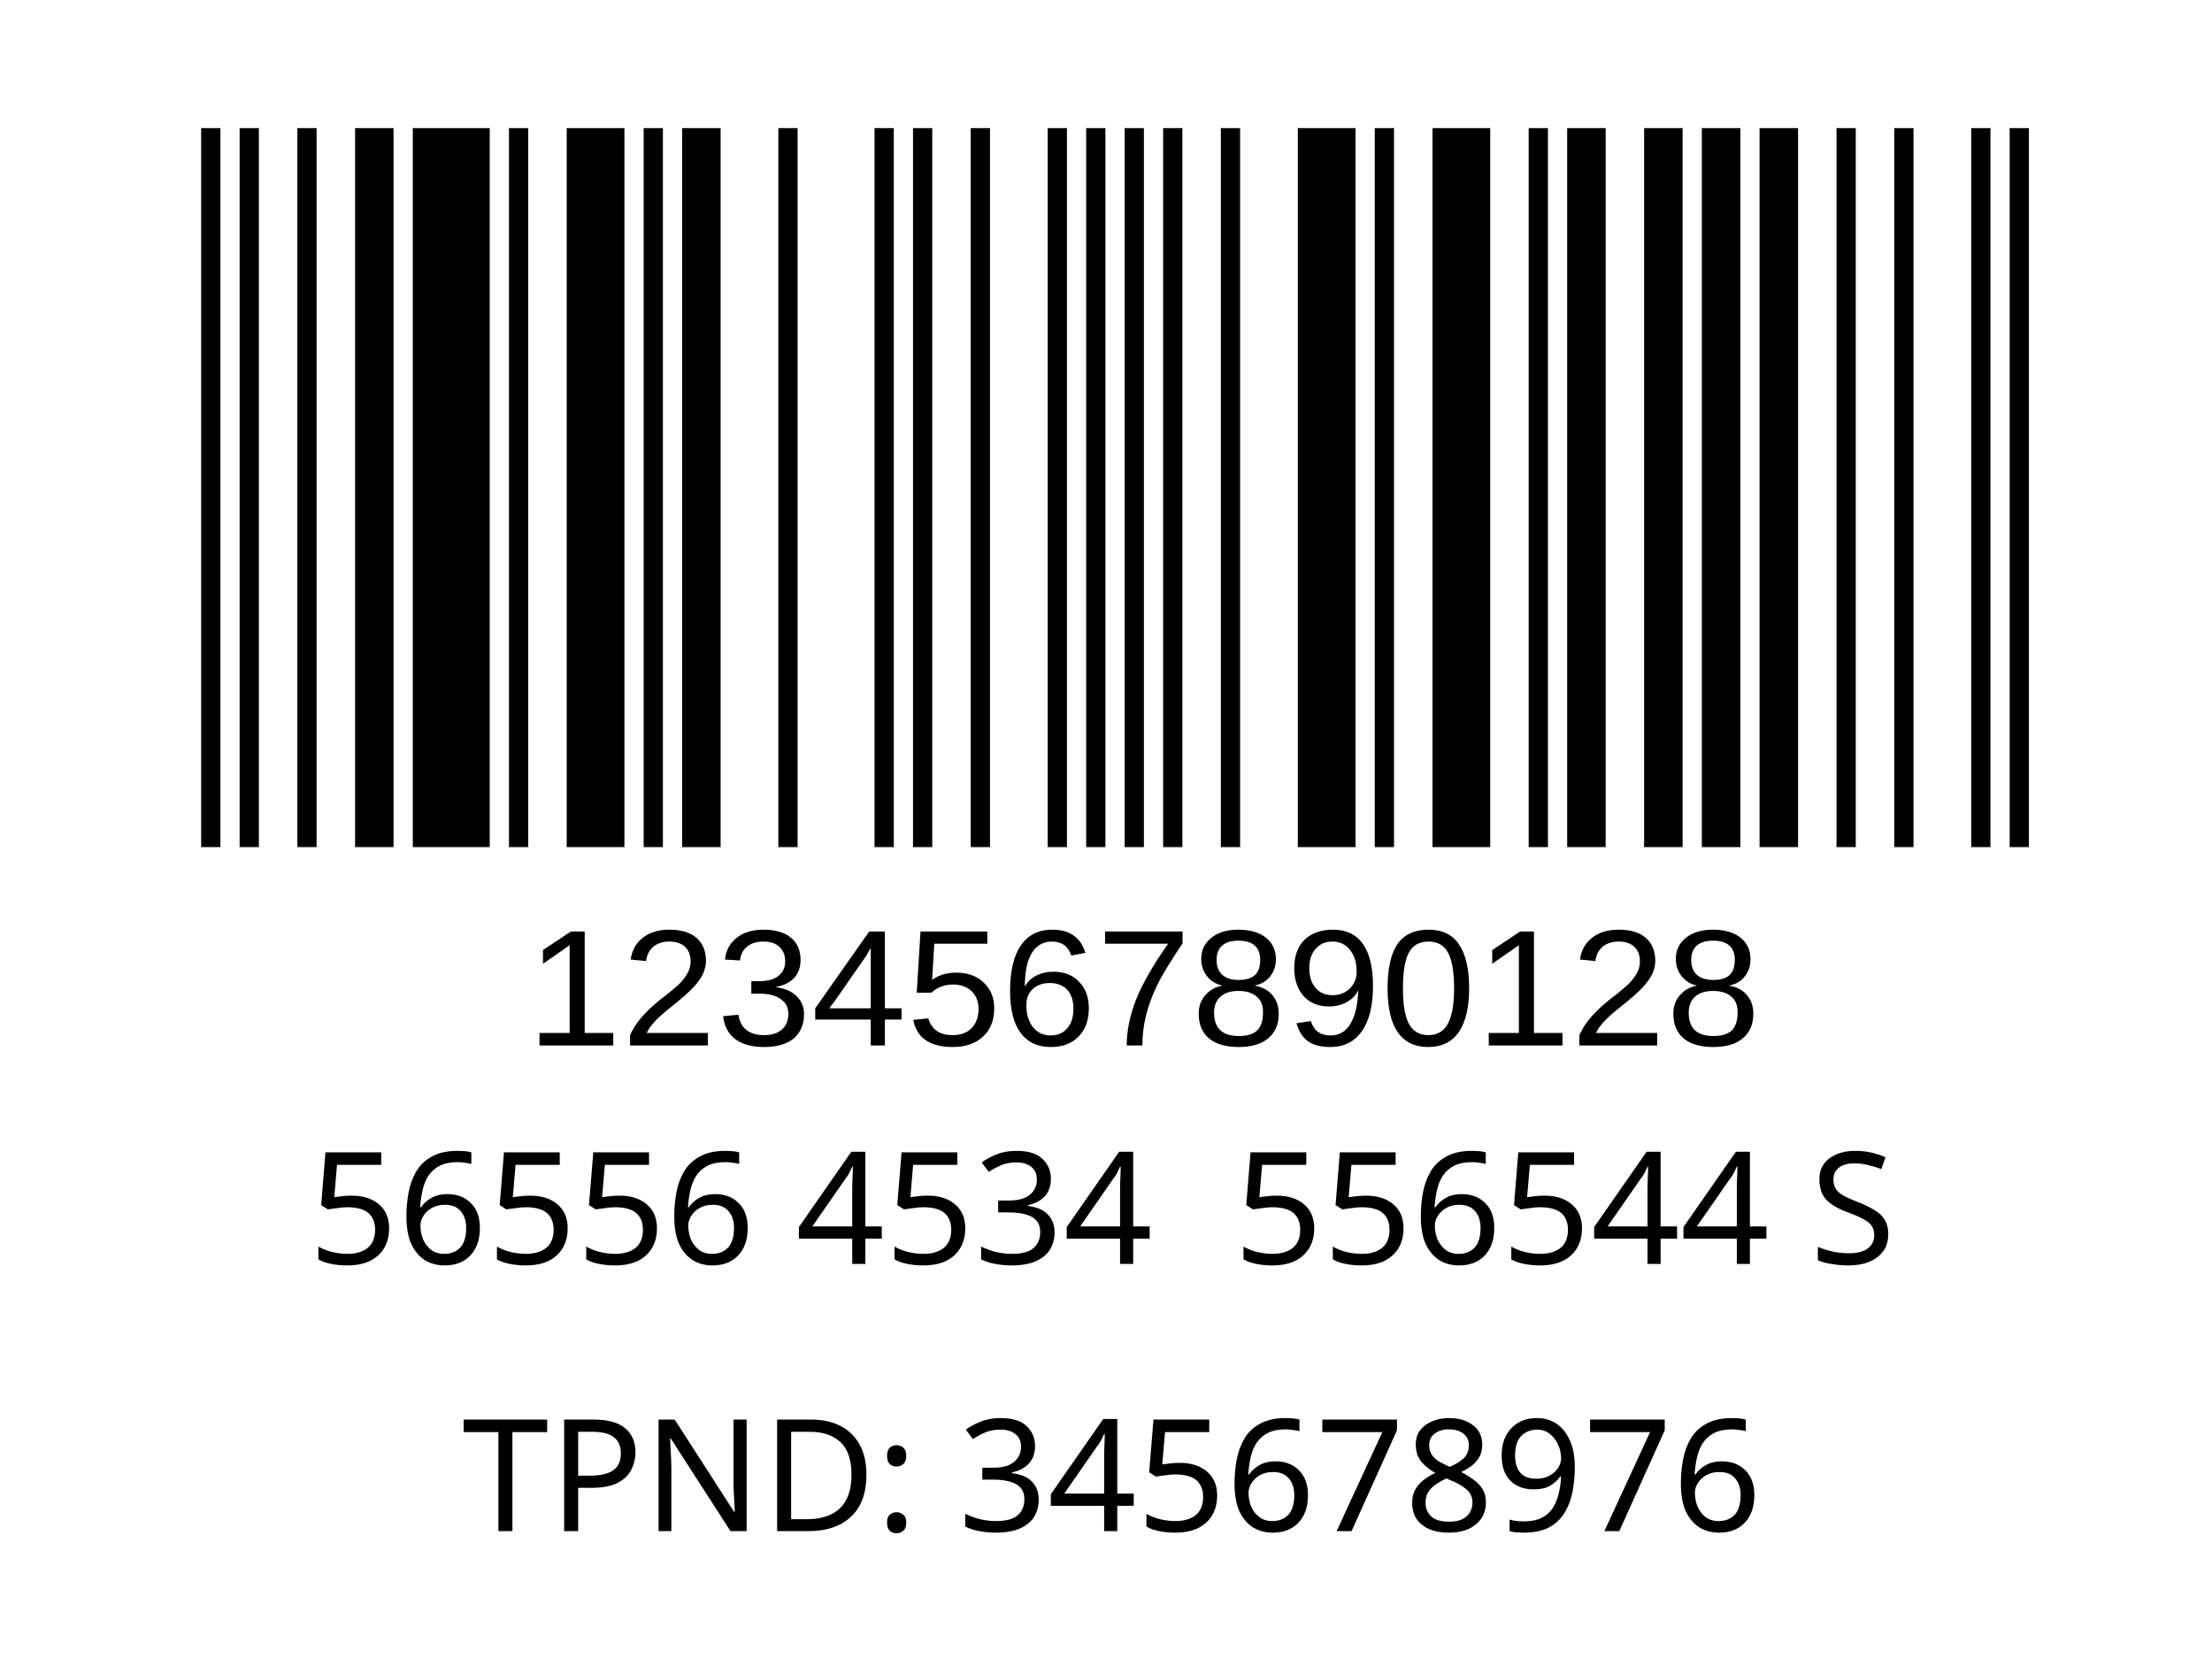
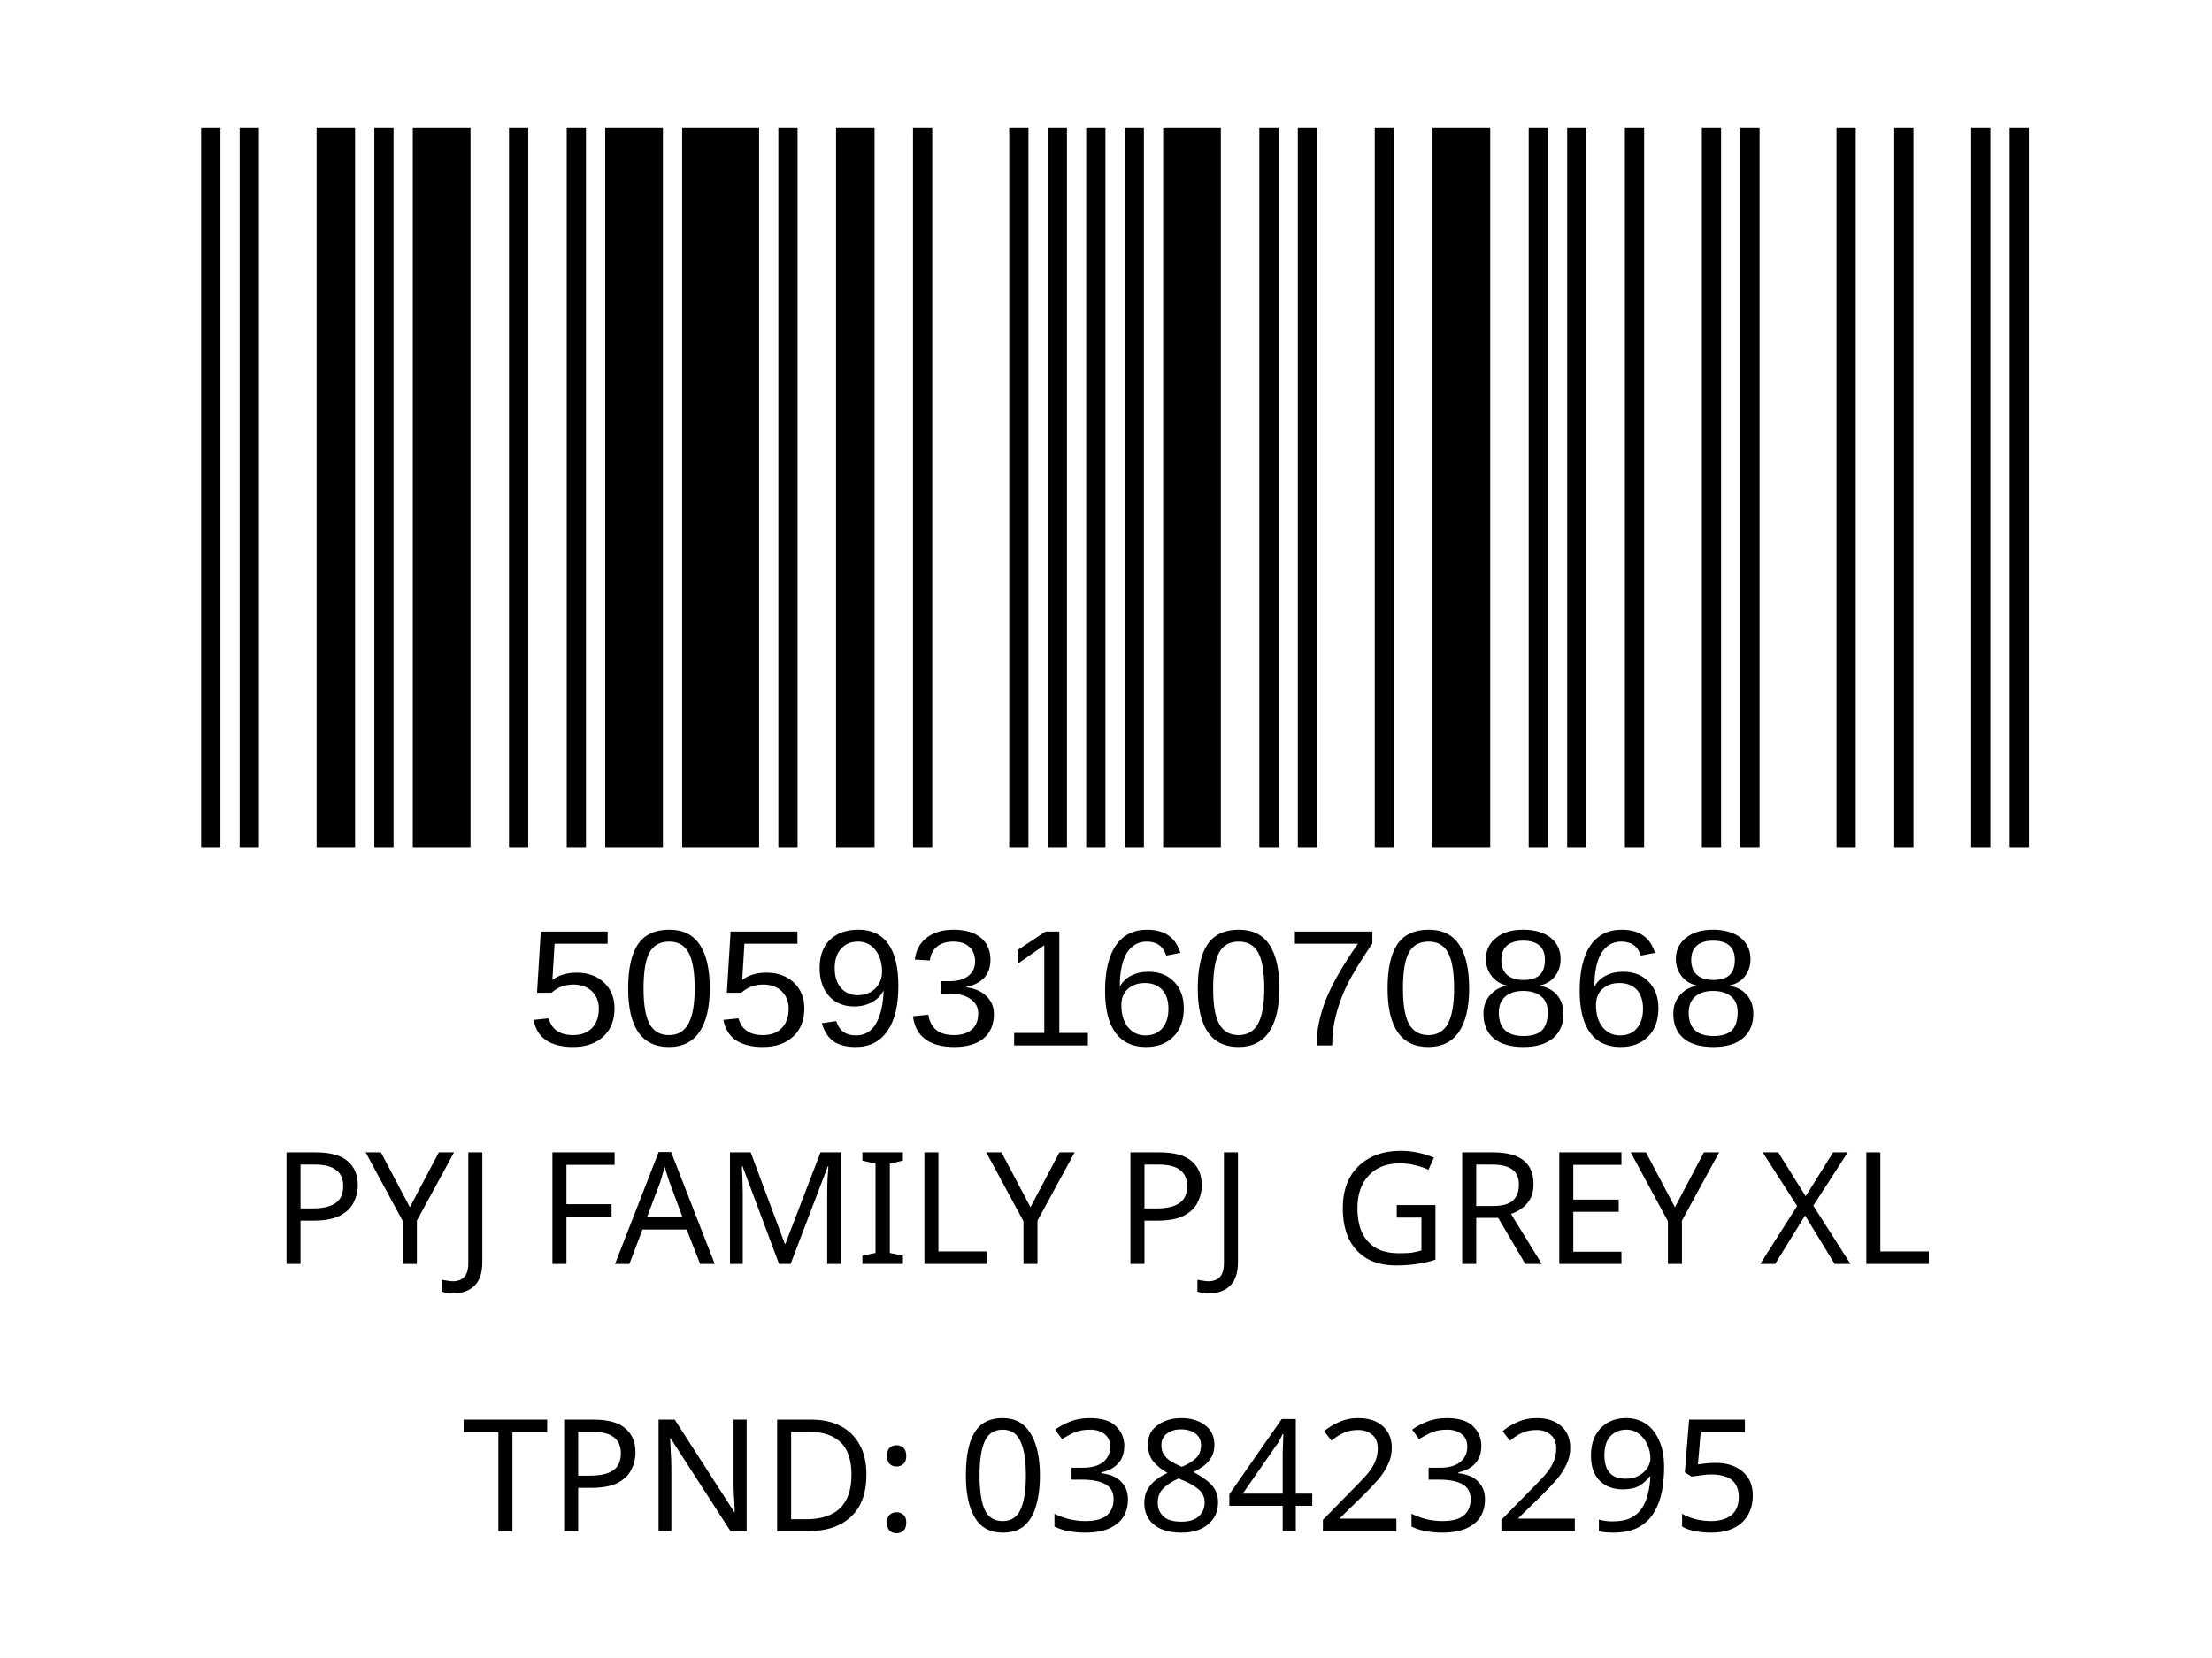
<svg xmlns="http://www.w3.org/2000/svg" version="1.1" id="Layer_1" x="0px" y="0px" viewBox="0 0 113.4 85" style="enable-background:new 0 0 113.4 85;" xml:space="preserve">
  <rect style="fill:#FFFFFF;" width="113.4" height="85" />
  <rect x="-241.6" y="-301.7" style="fill:none;" width="595.3" height="841.9" />
  <rect x="-242.3" y="-341.7" style="fill:none;" width="595.3" height="841.9" />
-   <text text-anchor="middle" transform="matrix(1, 0, 0, 1, 56.5, 64.8)" style="font-family:'FranklinGothicBT-RomanCondensed', FrankGoth Cn BT; font-size:8px;" id="description">56556 4534  556544 S</text>
+   <text text-anchor="middle" transform="matrix(1, 0, 0, 1, 56.5, 64.8)" style="font-family:'FranklinGothicBT-RomanCondensed', FrankGoth Cn BT; font-size:8px;" id="description">PYJ FAMILY PJ  GREY XL</text>
  <text text-anchor="middle" transform="matrix(1 0 0 1 56.5 71.3)" style="font-family:'FranklinGothicBT-RomanCondensed', FrankGoth Cn BT; font-size:8px;" id="description1" />
-   <text transform="matrix(1.0294 0 0 1 27 53.6014)" style="font-family:Myriad, Myriad Roman, Arial, sans-serif; font-size:8.5px;" id="barcode_number">1234567890128</text>
-   <text text-anchor="middle" transform="matrix(1 0 0 1 57 78.5)" style="font-family:'FranklinGothicBT-RomanCondensed', FrankGoth Cn BT; font-size:8px;" id="tpnd">TPND: 345678976</text>
+   <text transform="matrix(1.0294 0 0 1 27 53.6014)" style="font-family:Myriad, Myriad Roman, Arial, sans-serif; font-size:8.5px;" id="barcode_number">5059316070868</text>
+   <text text-anchor="middle" transform="matrix(1 0 0 1 57 78.5)" style="font-family:'FranklinGothicBT-RomanCondensed', FrankGoth Cn BT; font-size:8px;" id="tpnd">TPND: 038423295</text>
  <g width="391" height="178" transform="matrix(0.2356 0 0 0.207 7.8 -3.4654)" id="barcode">
-     <svg id="ean-13" width="419.075px" height="275.02px" x="0px" y="0px" viewBox="0 0 393 187" version="1.1" style="transform: translate(0px);" font-size="50px" font-family="frankgothcnbt">
+     <svg id="ean-13" width="419.075px" height="275.02px" x="0px" y="0px" viewBox="0 0 393 187" version="1.1" font-size="50px" font-family="frankgothcnbt" style="transform: translate(0px, 0px);">
      <rect x="0" y="0" width="393" height="187" style="fill:#ffffff;" />
      <g transform="translate(10, 10)" style="fill:#000000;">
        <rect x="0" y="0" width="3.926" height="167" />
        <rect x="7.852" y="0" width="3.926" height="167" />
-         <rect x="19.63" y="0" width="3.926" height="167" />
-         <rect x="31.408" y="0" width="7.852" height="167" />
-         <rect x="43.186" y="0" width="15.704" height="167" />
+         <rect x="23.556" y="0" width="7.852" height="167" />
+         <rect x="35.334" y="0" width="3.926" height="167" />
+         <rect x="43.186" y="0" width="11.778" height="167" />
        <rect x="62.816" y="0" width="3.926" height="167" />
-         <rect x="74.594" y="0" width="11.778" height="167" />
-         <rect x="90.298" y="0" width="3.926" height="167" />
-         <rect x="98.15" y="0" width="7.852" height="167" />
+         <rect x="74.594" y="0" width="3.926" height="167" />
+         <rect x="82.446" y="0" width="11.778" height="167" />
+         <rect x="98.15" y="0" width="15.704" height="167" />
        <rect x="117.78" y="0" width="3.926" height="167" />
-         <rect x="137.41" y="0" width="3.926" height="167" />
+         <rect x="129.558" y="0" width="7.852" height="167" />
        <rect x="145.262" y="0" width="3.926" height="167" />
-         <rect x="157.04" y="0" width="3.926" height="167" />
+         <rect x="164.892" y="0" width="3.926" height="167" />
        <rect x="172.744" y="0" width="3.926" height="167" />
        <rect x="180.596" y="0" width="3.926" height="167" />
        <rect x="188.448" y="0" width="3.926" height="167" />
-         <rect x="196.3" y="0" width="3.926" height="167" />
-         <rect x="208.078" y="0" width="3.926" height="167" />
-         <rect x="223.782" y="0" width="11.778" height="167" />
+         <rect x="196.3" y="0" width="11.778" height="167" />
+         <rect x="215.93" y="0" width="3.926" height="167" />
+         <rect x="223.782" y="0" width="3.926" height="167" />
        <rect x="239.486" y="0" width="3.926" height="167" />
        <rect x="251.264" y="0" width="11.778" height="167" />
        <rect x="270.894" y="0" width="3.926" height="167" />
-         <rect x="278.746" y="0" width="7.852" height="167" />
-         <rect x="294.45" y="0" width="7.852" height="167" />
-         <rect x="306.228" y="0" width="7.852" height="167" />
-         <rect x="318.006" y="0" width="7.852" height="167" />
+         <rect x="278.746" y="0" width="3.926" height="167" />
+         <rect x="290.524" y="0" width="3.926" height="167" />
+         <rect x="306.228" y="0" width="3.926" height="167" />
+         <rect x="314.08" y="0" width="3.926" height="167" />
        <rect x="333.71" y="0" width="3.926" height="167" />
        <rect x="345.488" y="0" width="3.926" height="167" />
        <rect x="361.192" y="0" width="3.926" height="167" />
        <rect x="369.044" y="0" width="3.926" height="167" />
      </g>
    </svg>
  </g>
  <text transform="matrix(1 0 0 1 20.6108 56.606)" style="font-family:'FranklinGothicBT-RomanCondensed', FrankGoth Cn BT; font-size:45px;opacity: 0.1;" id="watermark" />
</svg>
